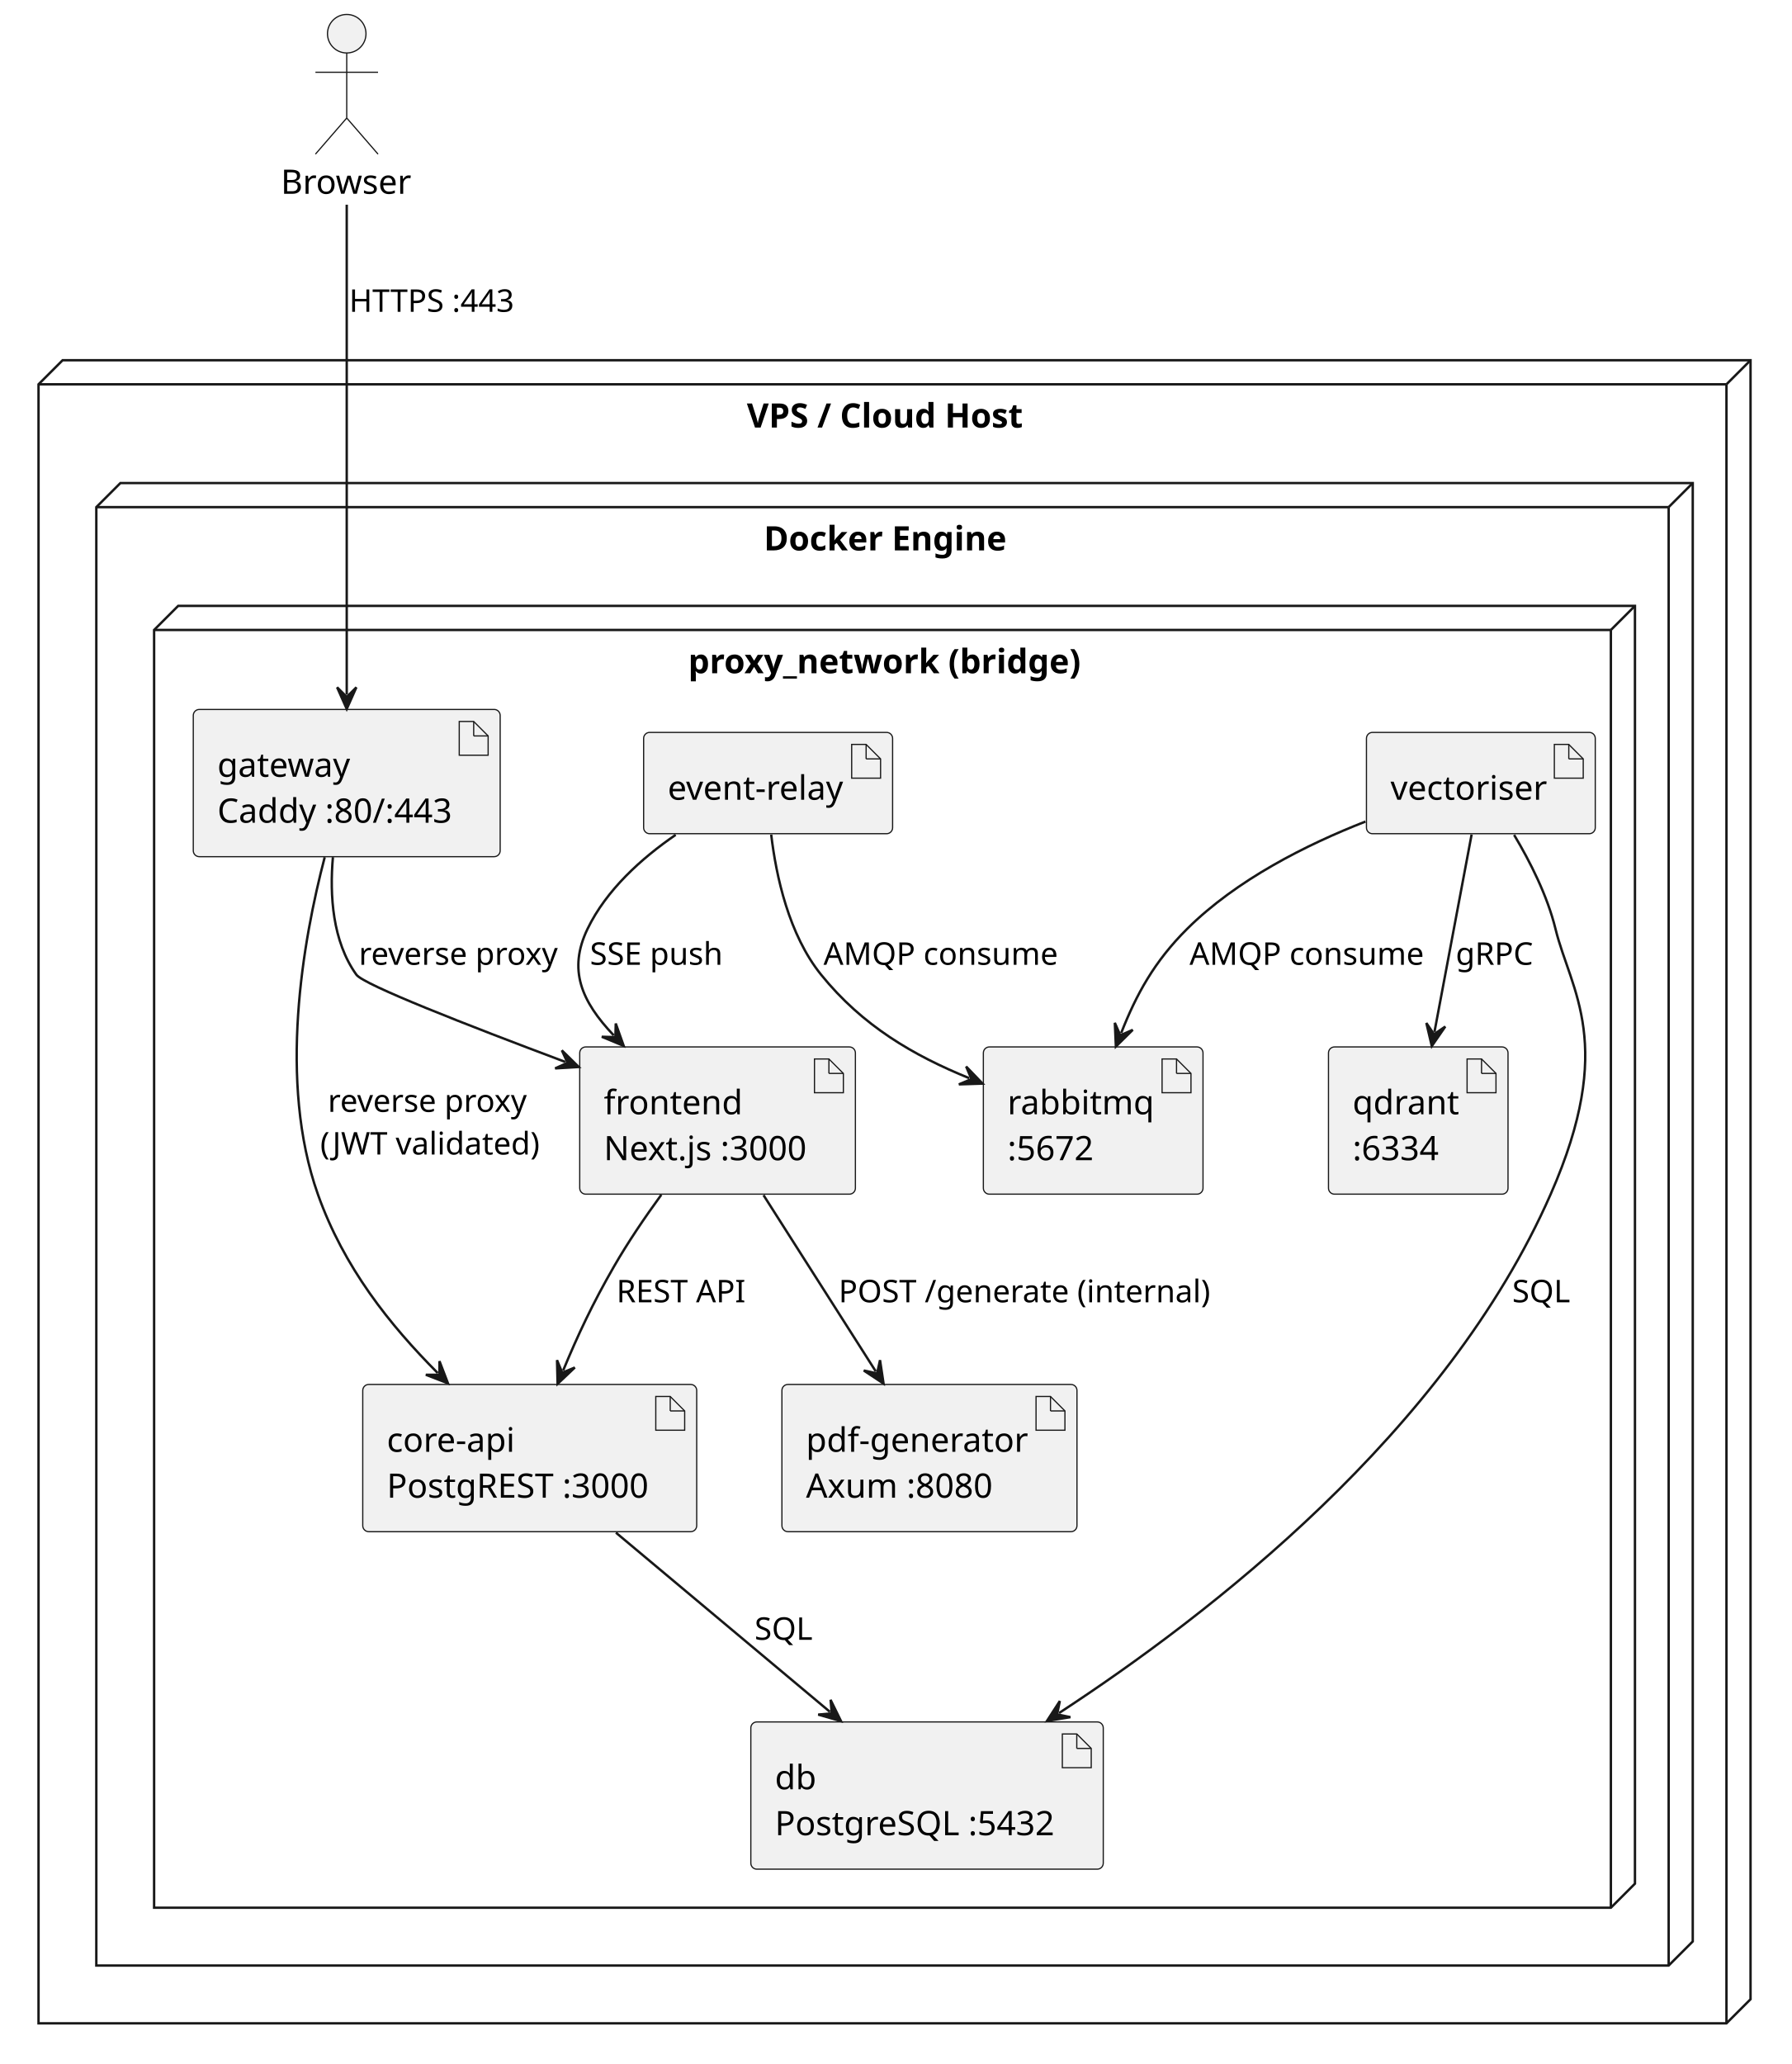
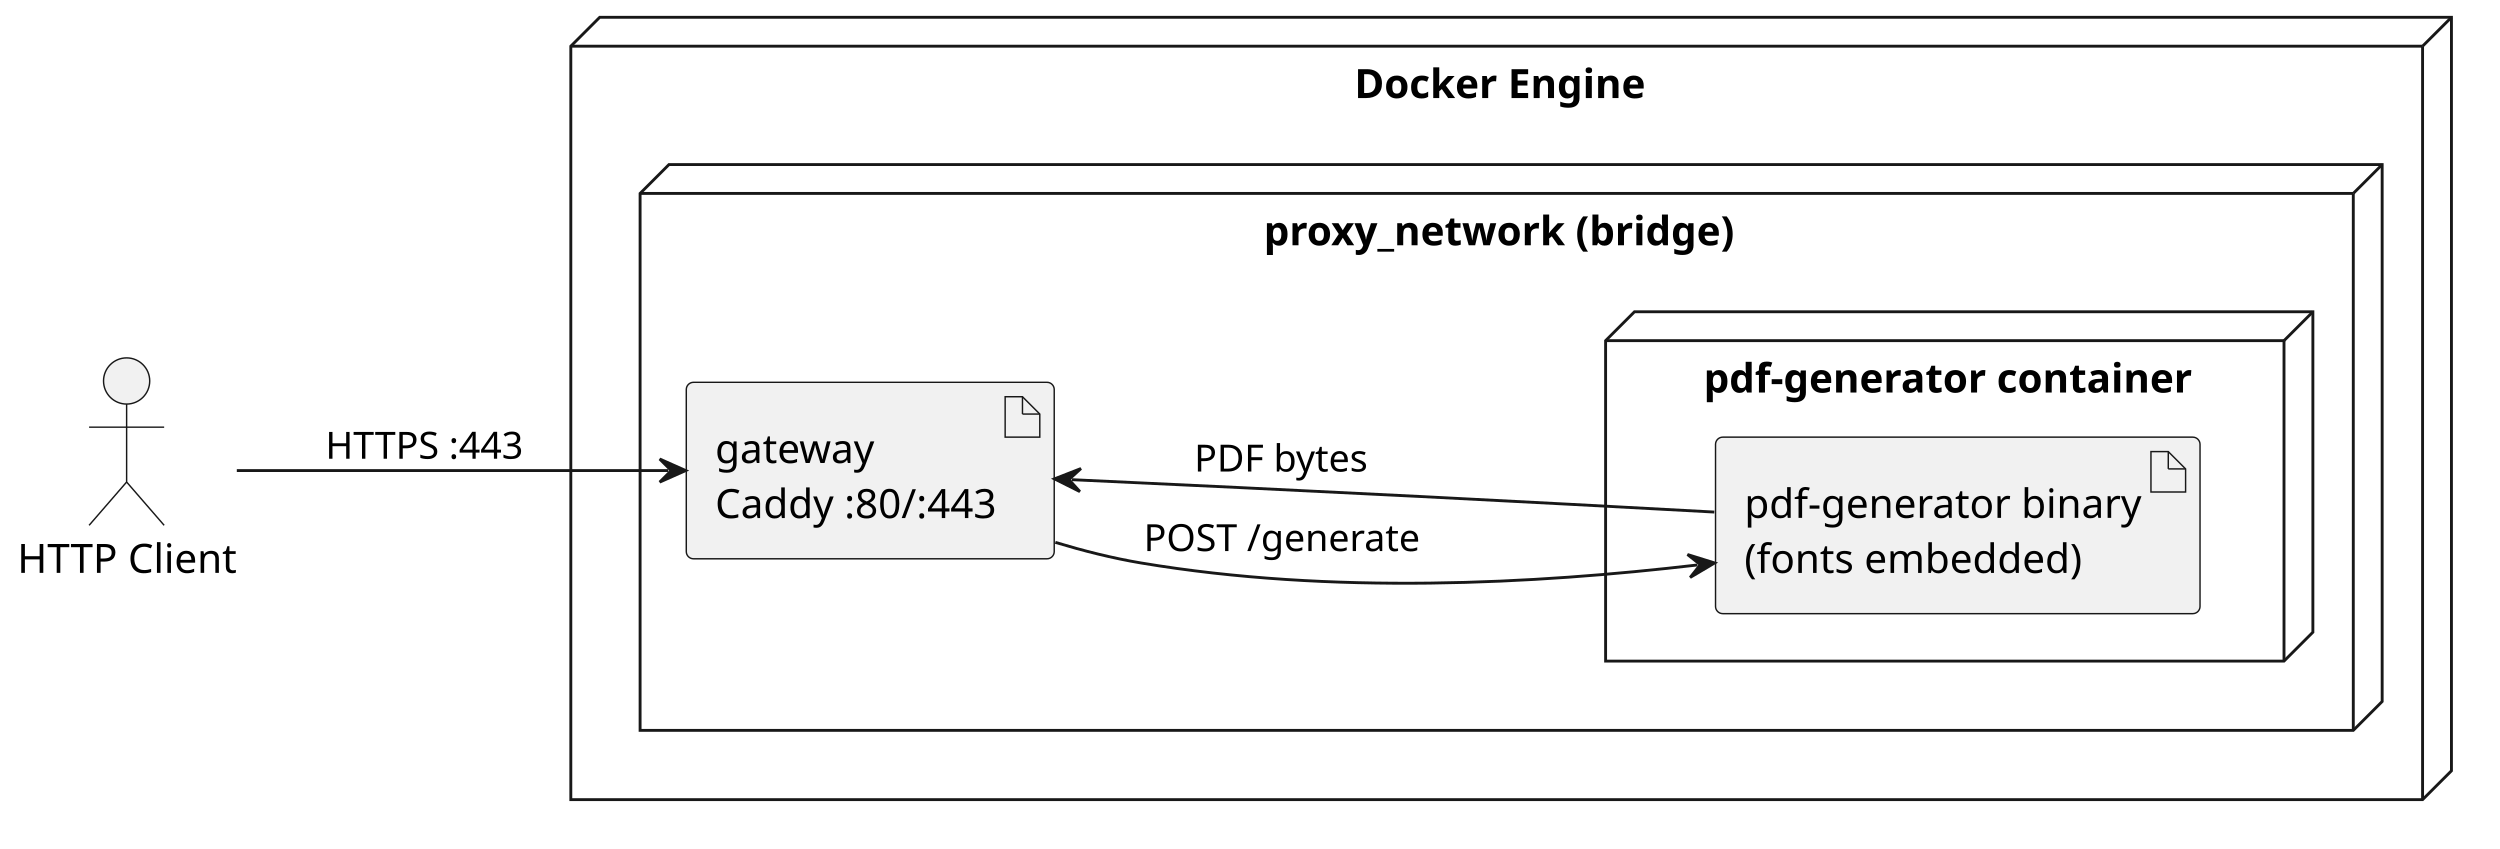
- <svg xmlns="http://www.w3.org/2000/svg" contentStyleType="text/css" data-diagram-type="DESCRIPTION" height="857px" preserveAspectRatio="none" style="width:744px;height:857px;background:#FFFFFF;" version="1.1" viewBox="0 0 744 857" width="744px" zoomAndPan="magnify">
+ <svg xmlns="http://www.w3.org/2000/svg" contentStyleType="text/css" data-diagram-type="DESCRIPTION" height="294px" preserveAspectRatio="none" style="width:866px;height:294px;background:#FFFFFF;" version="1.1" viewBox="0 0 866 294" width="866px" zoomAndPan="magnify">
  <defs />
  <g>
-     <g class="cluster" data-qualified-name="VPS . Cloud Host" data-source-line="7" id="ent0003">
-       <polygon fill="none" points="16,159.57,26,149.57,727,149.57,727,830.11,717,840.11,16,840.11,16,159.57" style="stroke:#181818;stroke-width:1;" />
-       <line style="stroke:#181818;stroke-width:1;" x1="717" x2="727" y1="159.57" y2="149.57" />
-       <line style="stroke:#181818;stroke-width:1;" x1="16" x2="717" y1="159.57" y2="159.57" />
-       <line style="stroke:#181818;stroke-width:1;" x1="717" x2="717" y1="159.57" y2="840.11" />
-       <text fill="#000000" font-family="sans-serif" font-size="14" font-weight="bold" lengthAdjust="spacing" textLength="114.659" x="310.17" y="177.536">VPS / Cloud Host</text>
+     <g class="cluster" data-qualified-name="Docker Engine" data-source-line="7" id="ent0003">
+       <polygon fill="none" points="197.73,16,207.73,6,849.18,6,849.18,267,839.18,277,197.73,277,197.73,16" style="stroke:#181818;stroke-width:1;" />
+       <line style="stroke:#181818;stroke-width:1;" x1="839.18" x2="849.18" y1="16" y2="6" />
+       <line style="stroke:#181818;stroke-width:1;" x1="197.73" x2="839.18" y1="16" y2="16" />
+       <line style="stroke:#181818;stroke-width:1;" x1="839.18" x2="839.18" y1="16" y2="277" />
+       <text fill="#000000" font-family="sans-serif" font-size="14" font-weight="bold" lengthAdjust="spacing" textLength="100.59" x="469.16" y="33.966">Docker Engine</text>
    </g>
-     <g class="cluster" data-qualified-name="VPS . Cloud Host.Docker Engine" data-source-line="8" id="ent0004">
-       <polygon fill="none" points="40,210.57,50,200.57,703,200.57,703,806.11,693,816.11,40,816.11,40,210.57" style="stroke:#181818;stroke-width:1;" />
-       <line style="stroke:#181818;stroke-width:1;" x1="693" x2="703" y1="210.57" y2="200.57" />
-       <line style="stroke:#181818;stroke-width:1;" x1="40" x2="693" y1="210.57" y2="210.57" />
-       <line style="stroke:#181818;stroke-width:1;" x1="693" x2="693" y1="210.57" y2="816.11" />
-       <text fill="#000000" font-family="sans-serif" font-size="14" font-weight="bold" lengthAdjust="spacing" textLength="100.59" x="317.205" y="228.536">Docker Engine</text>
+     <g class="cluster" data-qualified-name="Docker Engine.proxy_network .bridge." data-source-line="8" id="ent0004">
+       <polygon fill="none" points="221.73,67,231.73,57,825.18,57,825.18,243,815.18,253,221.73,253,221.73,67" style="stroke:#181818;stroke-width:1;" />
+       <line style="stroke:#181818;stroke-width:1;" x1="815.18" x2="825.18" y1="67" y2="57" />
+       <line style="stroke:#181818;stroke-width:1;" x1="221.73" x2="815.18" y1="67" y2="67" />
+       <line style="stroke:#181818;stroke-width:1;" x1="815.18" x2="815.18" y1="67" y2="253" />
+       <text fill="#000000" font-family="sans-serif" font-size="14" font-weight="bold" lengthAdjust="spacing" textLength="163.379" x="437.765" y="84.966">proxy_network (bridge)</text>
    </g>
-     <g class="cluster" data-qualified-name="VPS . Cloud Host.Docker Engine.proxy_network .bridge." data-source-line="9" id="ent0005">
-       <polygon fill="none" points="64,261.57,74,251.57,679,251.57,679,782.11,669,792.11,64,792.11,64,261.57" style="stroke:#181818;stroke-width:1;" />
-       <line style="stroke:#181818;stroke-width:1;" x1="669" x2="679" y1="261.57" y2="251.57" />
-       <line style="stroke:#181818;stroke-width:1;" x1="64" x2="669" y1="261.57" y2="261.57" />
-       <line style="stroke:#181818;stroke-width:1;" x1="669" x2="669" y1="261.57" y2="792.11" />
-       <text fill="#000000" font-family="sans-serif" font-size="14" font-weight="bold" lengthAdjust="spacing" textLength="163.379" x="285.81" y="279.536">proxy_network (bridge)</text>
+     <g class="cluster" data-qualified-name="Docker Engine.proxy_network .bridge..pdf-generator container" data-source-line="11" id="ent0006">
+       <polygon fill="none" points="556.18,118,566.18,108,801.18,108,801.18,219,791.18,229,556.18,229,556.18,118" style="stroke:#181818;stroke-width:1;" />
+       <line style="stroke:#181818;stroke-width:1;" x1="791.18" x2="801.18" y1="118" y2="108" />
+       <line style="stroke:#181818;stroke-width:1;" x1="556.18" x2="791.18" y1="118" y2="118" />
+       <line style="stroke:#181818;stroke-width:1;" x1="791.18" x2="791.18" y1="118" y2="229" />
+       <text fill="#000000" font-family="sans-serif" font-size="14" font-weight="bold" lengthAdjust="spacing" textLength="169.063" x="590.148" y="135.966">pdf-generator container</text>
    </g>
-     <g class="entity" data-qualified-name="VPS . Cloud Host.Docker Engine.proxy_network .bridge..Gateway" data-source-line="10" id="ent0006">
-       <rect fill="#F1F1F1" height="61.136" rx="2.5" ry="2.5" style="stroke:#181818;stroke-width:0.5;" width="127.454" x="80.27" y="294.57" />
-       <polygon fill="#F1F1F1" points="190.724,299.57,190.724,313.57,202.724,313.57,202.724,305.57,196.724,299.57,190.724,299.57" style="stroke:#181818;stroke-width:0.5;" />
-       <line style="stroke:#181818;stroke-width:0.5;" x1="196.724" x2="196.724" y1="299.57" y2="305.57" />
-       <line style="stroke:#181818;stroke-width:0.5;" x1="202.724" x2="196.724" y1="305.57" y2="305.57" />
-       <text fill="#000000" font-family="sans-serif" font-size="14" lengthAdjust="spacing" textLength="55.412" x="90.27" y="322.536">gateway</text>
-       <text fill="#000000" font-family="sans-serif" font-size="14" lengthAdjust="spacing" textLength="97.454" x="90.27" y="341.604">Caddy :80/:443</text>
+     <g class="entity" data-qualified-name="Docker Engine.proxy_network .bridge..Gateway" data-source-line="9" id="ent0005">
+       <rect fill="#F1F1F1" height="61.136" rx="2.5" ry="2.5" style="stroke:#181818;stroke-width:0.5;" width="127.454" x="237.73" y="132.43" />
+       <polygon fill="#F1F1F1" points="348.184,137.43,348.184,151.43,360.184,151.43,360.184,143.43,354.184,137.43,348.184,137.43" style="stroke:#181818;stroke-width:0.5;" />
+       <line style="stroke:#181818;stroke-width:0.5;" x1="354.184" x2="354.184" y1="137.43" y2="143.43" />
+       <line style="stroke:#181818;stroke-width:0.5;" x1="360.184" x2="354.184" y1="143.43" y2="143.43" />
+       <text fill="#000000" font-family="sans-serif" font-size="14" lengthAdjust="spacing" textLength="55.412" x="247.73" y="160.396">gateway</text>
+       <text fill="#000000" font-family="sans-serif" font-size="14" lengthAdjust="spacing" textLength="97.454" x="247.73" y="179.464">Caddy :80/:443</text>
    </g>
-     <g class="entity" data-qualified-name="VPS . Cloud Host.Docker Engine.proxy_network .bridge..Frontend" data-source-line="11" id="ent0007">
-       <rect fill="#F1F1F1" height="61.136" rx="2.5" ry="2.5" style="stroke:#181818;stroke-width:0.5;" width="114.49" x="240.76" y="434.7" />
-       <polygon fill="#F1F1F1" points="338.25,439.7,338.25,453.7,350.25,453.7,350.25,445.7,344.25,439.7,338.25,439.7" style="stroke:#181818;stroke-width:0.5;" />
-       <line style="stroke:#181818;stroke-width:0.5;" x1="344.25" x2="344.25" y1="439.7" y2="445.7" />
-       <line style="stroke:#181818;stroke-width:0.5;" x1="350.25" x2="344.25" y1="445.7" y2="445.7" />
-       <text fill="#000000" font-family="sans-serif" font-size="14" lengthAdjust="spacing" textLength="57.932" x="250.76" y="462.666">frontend</text>
-       <text fill="#000000" font-family="sans-serif" font-size="14" lengthAdjust="spacing" textLength="84.49" x="250.76" y="481.734">Next.js :3000</text>
+     <g class="entity" data-qualified-name="Docker Engine.proxy_network .bridge..pdf-generator container.Binary" data-source-line="12" id="ent0007">
+       <rect fill="#F1F1F1" height="61.136" rx="2.5" ry="2.5" style="stroke:#181818;stroke-width:0.5;" width="167.829" x="594.26" y="151.43" />
+       <polygon fill="#F1F1F1" points="745.09,156.43,745.09,170.43,757.09,170.43,757.09,162.43,751.09,156.43,745.09,156.43" style="stroke:#181818;stroke-width:0.5;" />
+       <line style="stroke:#181818;stroke-width:0.5;" x1="751.09" x2="751.09" y1="156.43" y2="162.43" />
+       <line style="stroke:#181818;stroke-width:0.5;" x1="757.09" x2="751.09" y1="162.43" y2="162.43" />
+       <text fill="#000000" font-family="sans-serif" font-size="14" lengthAdjust="spacing" textLength="137.829" x="604.26" y="179.396">pdf-generator binary</text>
+       <text fill="#000000" font-family="sans-serif" font-size="14" lengthAdjust="spacing" textLength="116.956" x="604.26" y="198.464">(fonts embedded)</text>
    </g>
-     <g class="entity" data-qualified-name="VPS . Cloud Host.Docker Engine.proxy_network .bridge..CoreAPI" data-source-line="12" id="ent0008">
-       <rect fill="#F1F1F1" height="61.136" rx="2.5" ry="2.5" style="stroke:#181818;stroke-width:0.5;" width="138.696" x="150.65" y="574.84" />
-       <polygon fill="#F1F1F1" points="272.346,579.84,272.346,593.84,284.346,593.84,284.346,585.84,278.346,579.84,272.346,579.84" style="stroke:#181818;stroke-width:0.5;" />
-       <line style="stroke:#181818;stroke-width:0.5;" x1="278.346" x2="278.346" y1="579.84" y2="585.84" />
-       <line style="stroke:#181818;stroke-width:0.5;" x1="284.346" x2="278.346" y1="585.84" y2="585.84" />
-       <text fill="#000000" font-family="sans-serif" font-size="14" lengthAdjust="spacing" textLength="53.452" x="160.65" y="602.806">core-api</text>
-       <text fill="#000000" font-family="sans-serif" font-size="14" lengthAdjust="spacing" textLength="108.696" x="160.65" y="621.874">PostgREST :3000</text>
+     <g class="entity" data-qualified-name="HttpClient" data-source-line="5" id="ent0002">
+       <ellipse cx="43.863" cy="131.97" fill="#F1F1F1" rx="8" ry="8" style="stroke:#181818;stroke-width:0.5;" />
+       <path d="M43.863,139.97 L43.863,166.97 M30.863,147.97 L56.863,147.97 M43.863,166.97 L30.863,181.97 M43.863,166.97 L56.863,181.97" fill="none" style="stroke:#181818;stroke-width:0.5;" />
+       <text fill="#000000" font-family="sans-serif" font-size="14" lengthAdjust="spacing" textLength="75.726" x="6" y="198.436">HTTP Client</text>
    </g>
-     <g class="entity" data-qualified-name="VPS . Cloud Host.Docker Engine.proxy_network .bridge..PdfGen" data-source-line="13" id="ent0009">
-       <rect fill="#F1F1F1" height="61.136" rx="2.5" ry="2.5" style="stroke:#181818;stroke-width:0.5;" width="122.54" x="324.73" y="574.84" />
-       <polygon fill="#F1F1F1" points="430.27,579.84,430.27,593.84,442.27,593.84,442.27,585.84,436.27,579.84,430.27,579.84" style="stroke:#181818;stroke-width:0.5;" />
-       <line style="stroke:#181818;stroke-width:0.5;" x1="436.27" x2="436.27" y1="579.84" y2="585.84" />
-       <line style="stroke:#181818;stroke-width:0.5;" x1="442.27" x2="436.27" y1="585.84" y2="585.84" />
-       <text fill="#000000" font-family="sans-serif" font-size="14" lengthAdjust="spacing" textLength="92.54" x="334.73" y="602.806">pdf-generator</text>
-       <text fill="#000000" font-family="sans-serif" font-size="14" lengthAdjust="spacing" textLength="77.518" x="334.73" y="621.874">Axum :8080</text>
+     <g class="link" data-entity-1="ent0002" data-entity-2="ent0005" data-link-type="dependency" data-source-line="17" id="lnk8">
+       <path d="M82.03,163 C122.73,163 182.71,163 231.52,163" fill="none" id="HttpClient-to-Gateway" style="stroke:#181818;stroke-width:1;" />
+       <polygon fill="#181818" points="237.52,163,228.52,159,232.52,163,228.52,167,237.52,163" style="stroke:#181818;stroke-width:1;" />
+       <text fill="#000000" font-family="sans-serif" font-size="13" lengthAdjust="spacing" textLength="68.263" x="112.73" y="158.897">HTTPS :443</text>
    </g>
-     <g class="entity" data-qualified-name="VPS . Cloud Host.Docker Engine.proxy_network .bridge..RabbitMQ" data-source-line="14" id="ent0010">
-       <rect fill="#F1F1F1" height="61.136" rx="2.5" ry="2.5" style="stroke:#181818;stroke-width:0.5;" width="91.222" x="408.39" y="434.7" />
-       <polygon fill="#F1F1F1" points="482.612,439.7,482.612,453.7,494.612,453.7,494.612,445.7,488.612,439.7,482.612,439.7" style="stroke:#181818;stroke-width:0.5;" />
-       <line style="stroke:#181818;stroke-width:0.5;" x1="488.612" x2="488.612" y1="439.7" y2="445.7" />
-       <line style="stroke:#181818;stroke-width:0.5;" x1="494.612" x2="488.612" y1="445.7" y2="445.7" />
-       <text fill="#000000" font-family="sans-serif" font-size="14" lengthAdjust="spacing" textLength="61.222" x="418.39" y="462.666">rabbitmq</text>
-       <text fill="#000000" font-family="sans-serif" font-size="14" lengthAdjust="spacing" textLength="35.784" x="418.39" y="481.734">:5672</text>
+     <g class="link" data-entity-1="ent0005" data-entity-2="ent0007" data-link-type="dependency" data-source-line="18" id="lnk9">
+       <path d="M365.57,187.88 C375.35,190.83 385.44,193.37 395.18,195 C461.4,206.1 531.551,202.296 587.99,195.706" fill="none" id="Gateway-to-Binary" style="stroke:#181818;stroke-width:1;" />
+       <polygon fill="#181818" points="593.95,195.01,584.547,192.081,588.984,195.59,585.475,200.027,593.95,195.01" style="stroke:#181818;stroke-width:1;" />
+       <text fill="#000000" font-family="sans-serif" font-size="13" lengthAdjust="spacing" textLength="95.979" x="396.18" y="190.897">POST /generate</text>
    </g>
-     <g class="entity" data-qualified-name="VPS . Cloud Host.Docker Engine.proxy_network .bridge..DB" data-source-line="15" id="ent0011">
-       <rect fill="#F1F1F1" height="61.136" rx="2.5" ry="2.5" style="stroke:#181818;stroke-width:0.5;" width="146.368" x="311.82" y="714.97" />
-       <polygon fill="#F1F1F1" points="441.188,719.97,441.188,733.97,453.188,733.97,453.188,725.97,447.188,719.97,441.188,719.97" style="stroke:#181818;stroke-width:0.5;" />
-       <line style="stroke:#181818;stroke-width:0.5;" x1="447.188" x2="447.188" y1="719.97" y2="725.97" />
-       <line style="stroke:#181818;stroke-width:0.5;" x1="453.188" x2="447.188" y1="725.97" y2="725.97" />
-       <text fill="#000000" font-family="sans-serif" font-size="14" lengthAdjust="spacing" textLength="17.22" x="321.82" y="742.936">db</text>
-       <text fill="#000000" font-family="sans-serif" font-size="14" lengthAdjust="spacing" textLength="116.368" x="321.82" y="762.004">PostgreSQL :5432</text>
-     </g>
-     <g class="entity" data-qualified-name="VPS . Cloud Host.Docker Engine.proxy_network .bridge..Qdrant" data-source-line="16" id="ent0012">
-       <rect fill="#F1F1F1" height="61.136" rx="2.5" ry="2.5" style="stroke:#181818;stroke-width:0.5;" width="74.562" x="551.72" y="434.7" />
-       <polygon fill="#F1F1F1" points="609.282,439.7,609.282,453.7,621.282,453.7,621.282,445.7,615.282,439.7,609.282,439.7" style="stroke:#181818;stroke-width:0.5;" />
-       <line style="stroke:#181818;stroke-width:0.5;" x1="615.282" x2="615.282" y1="439.7" y2="445.7" />
-       <line style="stroke:#181818;stroke-width:0.5;" x1="621.282" x2="615.282" y1="445.7" y2="445.7" />
-       <text fill="#000000" font-family="sans-serif" font-size="14" lengthAdjust="spacing" textLength="44.562" x="561.72" y="462.666">qdrant</text>
-       <text fill="#000000" font-family="sans-serif" font-size="14" lengthAdjust="spacing" textLength="35.784" x="561.72" y="481.734">:6334</text>
-     </g>
-     <g class="entity" data-qualified-name="VPS . Cloud Host.Docker Engine.proxy_network .bridge..Vectoriser" data-source-line="17" id="ent0013">
-       <rect fill="#F1F1F1" height="42.068" rx="2.5" ry="2.5" style="stroke:#181818;stroke-width:0.5;" width="95.03" x="567.49" y="304.1" />
-       <polygon fill="#F1F1F1" points="645.52,309.1,645.52,323.1,657.52,323.1,657.52,315.1,651.52,309.1,645.52,309.1" style="stroke:#181818;stroke-width:0.5;" />
-       <line style="stroke:#181818;stroke-width:0.5;" x1="651.52" x2="651.52" y1="309.1" y2="315.1" />
-       <line style="stroke:#181818;stroke-width:0.5;" x1="657.52" x2="651.52" y1="315.1" y2="315.1" />
-       <text fill="#000000" font-family="sans-serif" font-size="14" lengthAdjust="spacing" textLength="65.03" x="577.49" y="332.066">vectoriser</text>
-     </g>
-     <g class="entity" data-qualified-name="VPS . Cloud Host.Docker Engine.proxy_network .bridge..EventRelay" data-source-line="18" id="ent0014">
-       <rect fill="#F1F1F1" height="42.068" rx="2.5" ry="2.5" style="stroke:#181818;stroke-width:0.5;" width="103.402" x="267.3" y="304.1" />
-       <polygon fill="#F1F1F1" points="353.702,309.1,353.702,323.1,365.702,323.1,365.702,315.1,359.702,309.1,353.702,309.1" style="stroke:#181818;stroke-width:0.5;" />
-       <line style="stroke:#181818;stroke-width:0.5;" x1="359.702" x2="359.702" y1="309.1" y2="315.1" />
-       <line style="stroke:#181818;stroke-width:0.5;" x1="365.702" x2="359.702" y1="315.1" y2="315.1" />
-       <text fill="#000000" font-family="sans-serif" font-size="14" lengthAdjust="spacing" textLength="73.402" x="277.3" y="332.066">event-relay</text>
-     </g>
-     <g class="entity" data-qualified-name="Browser" data-source-line="4" id="ent0002">
-       <ellipse cx="144" cy="14" fill="#F1F1F1" rx="8" ry="8" style="stroke:#181818;stroke-width:0.5;" />
-       <path d="M144,22 L144,49 M131,30 L157,30 M144,49 L131,64 M144,49 L157,64" fill="none" style="stroke:#181818;stroke-width:0.5;" />
-       <text fill="#000000" font-family="sans-serif" font-size="14" lengthAdjust="spacing" textLength="54.74" x="116.63" y="80.466">Browser</text>
-     </g>
-     <g class="link" data-entity-1="ent0002" data-entity-2="ent0006" data-link-type="dependency" data-source-line="23" id="lnk15">
-       <path d="M144,84.99 C144,141.2 144,237.82 144,288.38" fill="none" id="Browser-to-Gateway" style="stroke:#181818;stroke-width:1;" />
-       <polygon fill="#181818" points="144,294.38,148,285.38,144,289.38,140,285.38,144,294.38" style="stroke:#181818;stroke-width:1;" />
-       <text fill="#000000" font-family="sans-serif" font-size="13" lengthAdjust="spacing" textLength="68.263" x="145" y="129.467">HTTPS :443</text>
-     </g>
-     <g class="link" data-entity-1="ent0006" data-entity-2="ent0007" data-link-type="dependency" data-source-line="26" id="lnk16">
-       <path d="M138.26,355.9 C136.87,371.77 138.06,390.83 148,404.7 C150.98,408.86 193.732,425.544 234.752,440.924" fill="none" id="Gateway-to-Frontend" style="stroke:#181818;stroke-width:1;" />
-       <polygon fill="#181818" points="240.37,443.03,233.347,436.125,235.688,441.275,230.539,443.616,240.37,443.03" style="stroke:#181818;stroke-width:1;" />
-       <text fill="#000000" font-family="sans-serif" font-size="13" lengthAdjust="spacing" textLength="83.681" x="149" y="400.597">reverse proxy</text>
-     </g>
-     <g class="link" data-entity-1="ent0006" data-entity-2="ent0008" data-link-type="dependency" data-source-line="27" id="lnk17">
-       <path d="M134.85,355.93 C125.77,390.6 115.43,449.07 132,495.84 C142.78,526.25 161.875,550.12 181.805,570.12" fill="none" id="Gateway-to-CoreAPI" style="stroke:#181818;stroke-width:1;" />
-       <polygon fill="#181818" points="186.04,574.37,182.521,565.171,182.511,570.828,176.854,570.818,186.04,574.37" style="stroke:#181818;stroke-width:1;" />
-       <text fill="#000000" font-family="sans-serif" font-size="13" lengthAdjust="spacing" textLength="83.681" x="136.139" y="461.667">reverse proxy</text>
-       <text fill="#000000" font-family="sans-serif" font-size="13" lengthAdjust="spacing" textLength="89.96" x="133" y="479.373">(JWT validated)</text>
-     </g>
-     <g class="link" data-entity-1="ent0007" data-entity-2="ent0009" data-link-type="dependency" data-source-line="29" id="lnk18">
-       <path d="M317.09,496.24 C331.86,519.41 348.966,546.28 363.716,569.43" fill="none" id="Frontend-to-PdfGen" style="stroke:#181818;stroke-width:1;" />
-       <polygon fill="#181818" points="366.94,574.49,365.477,564.75,364.253,570.273,358.73,569.049,366.94,574.49" style="stroke:#181818;stroke-width:1;" />
-       <text fill="#000000" font-family="sans-serif" font-size="13" lengthAdjust="spacing" textLength="154.622" x="348.27" y="540.737">POST /generate (internal)</text>
-     </g>
-     <g class="link" data-entity-1="ent0007" data-entity-2="ent0008" data-link-type="dependency" data-source-line="30" id="lnk19">
-       <path d="M274.65,496.07 C267.9,505.34 260.79,515.78 255,525.84 C246.06,541.37 240.116,554.061 233.876,569.051" fill="none" id="Frontend-to-CoreAPI" style="stroke:#181818;stroke-width:1;" />
-       <polygon fill="#181818" points="231.57,574.59,238.722,567.818,233.492,569.974,231.336,564.744,231.57,574.59" style="stroke:#181818;stroke-width:1;" />
-       <text fill="#000000" font-family="sans-serif" font-size="13" lengthAdjust="spacing" textLength="53.638" x="256" y="540.737">REST API</text>
-     </g>
-     <g class="link" data-entity-1="ent0008" data-entity-2="ent0011" data-link-type="dependency" data-source-line="32" id="lnk20">
-       <path d="M255.8,636.38 C283.48,659.55 317.01,687.618 344.67,710.778" fill="none" id="CoreAPI-to-DB" style="stroke:#181818;stroke-width:1;" />
-       <polygon fill="#181818" points="349.27,714.63,344.938,705.785,345.436,711.42,339.802,711.919,349.27,714.63" style="stroke:#181818;stroke-width:1;" />
-       <text fill="#000000" font-family="sans-serif" font-size="13" lengthAdjust="spacing" textLength="24.102" x="313.38" y="680.867">SQL</text>
-     </g>
-     <g class="link" data-entity-1="ent0013" data-entity-2="ent0011" data-link-type="dependency" data-source-line="34" id="lnk21">
-       <path d="M628.81,346.66 C635.42,357.71 642.62,371.89 646,385.7 C652.3,411.47 671.39,433.48 644,495.84 C600.51,594.87 502.022,670.617 439.832,711.277" fill="none" id="Vectoriser-to-DB" style="stroke:#181818;stroke-width:1;" />
-       <polygon fill="#181818" points="434.81,714.56,444.532,712.983,438.995,711.824,440.154,706.287,434.81,714.56" style="stroke:#181818;stroke-width:1;" />
-       <text fill="#000000" font-family="sans-serif" font-size="13" lengthAdjust="spacing" textLength="24.102" x="628.02" y="540.737">SQL</text>
-     </g>
-     <g class="link" data-entity-1="ent0013" data-entity-2="ent0012" data-link-type="dependency" data-source-line="35" id="lnk22">
-       <path d="M611.16,346.52 C606.8,369.71 600.74,401.904 595.74,428.454" fill="none" id="Vectoriser-to-Qdrant" style="stroke:#181818;stroke-width:1;" />
-       <polygon fill="#181818" points="594.63,434.35,600.226,426.246,595.555,429.436,592.365,424.765,594.63,434.35" style="stroke:#181818;stroke-width:1;" />
-       <text fill="#000000" font-family="sans-serif" font-size="13" lengthAdjust="spacing" textLength="32.162" x="604.56" y="400.597">gRPC</text>
-     </g>
-     <g class="link" data-entity-1="ent0013" data-entity-2="ent0010" data-link-type="dependency" data-source-line="36" id="lnk23">
-       <path d="M567.08,341.12 C542.53,350.72 513.57,365.27 493,385.7 C479.39,399.23 471.921,412.884 465.621,428.944" fill="none" id="Vectoriser-to-RabbitMQ" style="stroke:#181818;stroke-width:1;" />
-       <polygon fill="#181818" points="463.43,434.53,470.44,427.612,465.256,429.875,462.993,424.691,463.43,434.53" style="stroke:#181818;stroke-width:1;" />
-       <text fill="#000000" font-family="sans-serif" font-size="13" lengthAdjust="spacing" textLength="97.383" x="494" y="400.597">AMQP consume</text>
-     </g>
-     <g class="link" data-entity-1="ent0014" data-entity-2="ent0010" data-link-type="dependency" data-source-line="38" id="lnk24">
-       <path d="M320.28,346.55 C322.32,363.72 327.56,388.06 341,404.7 C358.14,425.92 379.332,438.239 402.512,447.669" fill="none" id="EventRelay-to-RabbitMQ" style="stroke:#181818;stroke-width:1;" />
-       <polygon fill="#181818" points="408.07,449.93,401.241,442.833,403.439,448.046,398.226,450.244,408.07,449.93" style="stroke:#181818;stroke-width:1;" />
-       <text fill="#000000" font-family="sans-serif" font-size="13" lengthAdjust="spacing" textLength="97.383" x="342" y="400.597">AMQP consume</text>
-     </g>
-     <g class="link" data-entity-1="ent0014" data-entity-2="ent0007" data-link-type="dependency" data-source-line="39" id="lnk25">
-       <path d="M280.61,346.63 C266.38,356.4 251.81,369.53 244,385.7 C235.8,402.69 241.478,415.779 254.888,429.899" fill="none" id="EventRelay-to-Frontend" style="stroke:#181818;stroke-width:1;" />
-       <polygon fill="#181818" points="259.02,434.25,255.723,424.969,255.577,430.625,249.922,430.479,259.02,434.25" style="stroke:#181818;stroke-width:1;" />
-       <text fill="#000000" font-family="sans-serif" font-size="13" lengthAdjust="spacing" textLength="55.172" x="245" y="400.597">SSE push</text>
+     <g class="link" data-entity-1="ent0007" data-entity-2="ent0005" data-link-type="dependency" data-source-line="19" id="lnk10">
+       <path d="M593.84,177.38 C562.03,175.64 525.43,173.69 492.18,172 C449.86,169.85 408.214,167.867 371.264,166.157" fill="none" id="Binary-to-Gateway" style="stroke:#181818;stroke-width:1;" />
+       <polygon fill="#181818" points="365.27,165.88,374.075,170.292,370.265,166.111,374.445,162.3,365.27,165.88" style="stroke:#181818;stroke-width:1;" />
+       <text fill="#000000" font-family="sans-serif" font-size="13" lengthAdjust="spacing" textLength="60.359" x="413.68" y="163.347">PDF bytes</text>
    </g>
  </g>
</svg>
